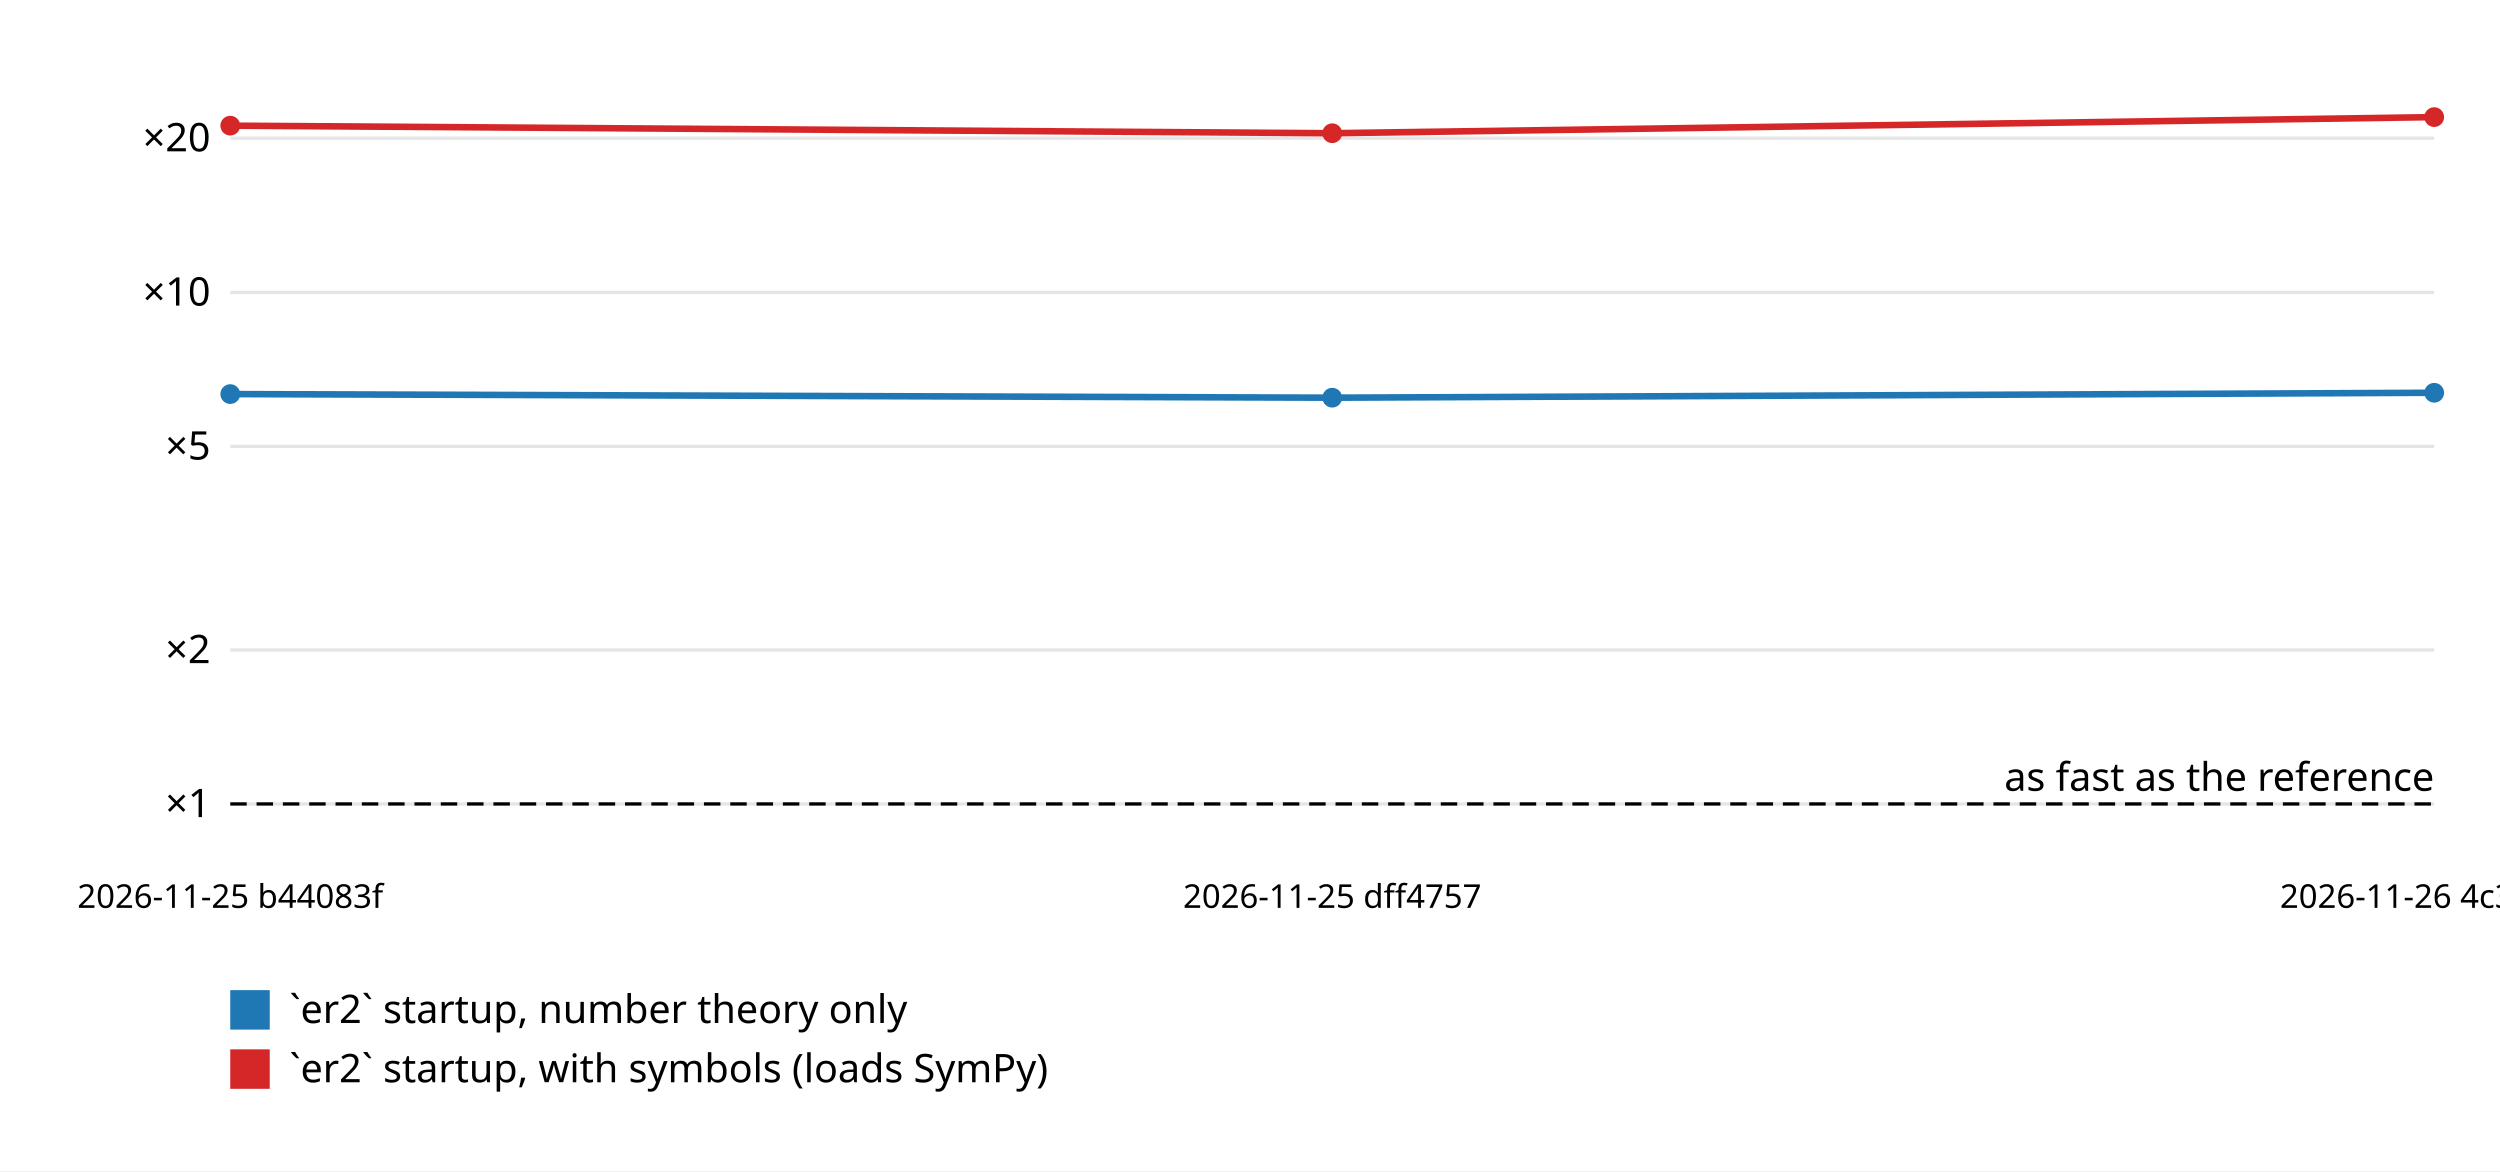
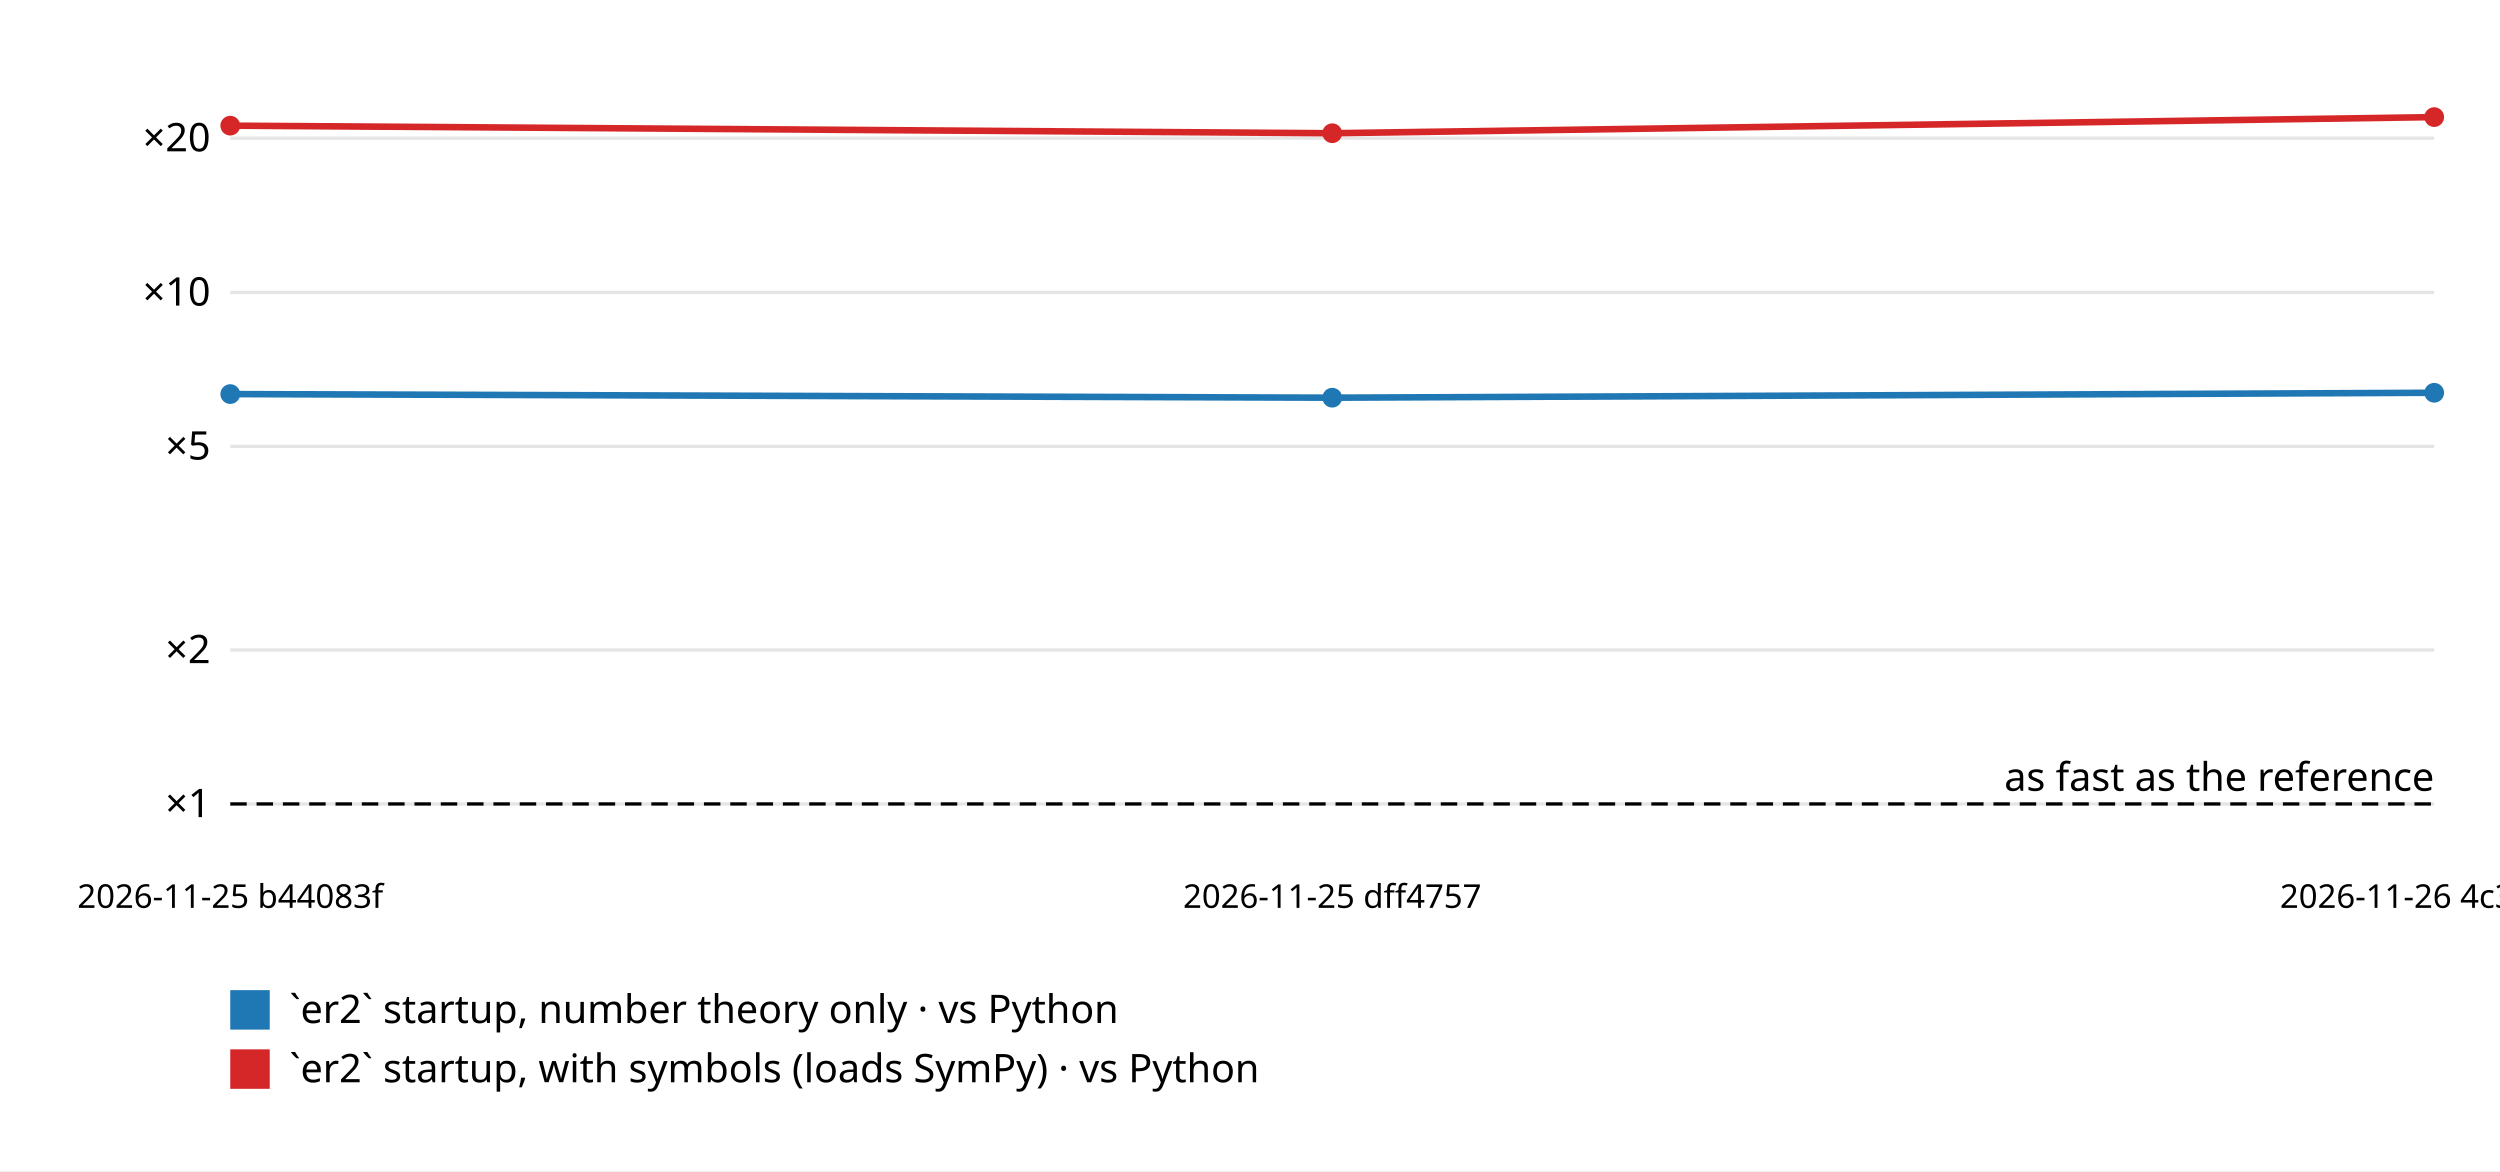
<svg xmlns="http://www.w3.org/2000/svg" width="760" height="356" font-family="sans-serif" font-size="12">
  <rect width="760" height="356" fill="white" />
  <line x1="70" x2="740" y1="244.4" y2="244.4" stroke="#e5e5e5" />
  <text x="64" y="248.4" text-anchor="end">×1</text>
  <line x1="70" x2="740" y1="197.6" y2="197.6" stroke="#e5e5e5" />
  <text x="64" y="201.6" text-anchor="end">×2</text>
  <line x1="70" x2="740" y1="135.7" y2="135.7" stroke="#e5e5e5" />
  <text x="64" y="139.7" text-anchor="end">×5</text>
  <line x1="70" x2="740" y1="88.9" y2="88.9" stroke="#e5e5e5" />
  <text x="64" y="92.9" text-anchor="end">×10</text>
  <line x1="70" x2="740" y1="42.0" y2="42.0" stroke="#e5e5e5" />
  <text x="64" y="46.0" text-anchor="end">×20</text>
  <line x1="70" x2="740" y1="244.4" y2="244.4" stroke="black" stroke-dasharray="5 3" />
  <text x="740" y="240.4" text-anchor="end">as fast as the reference</text>
  <text x="70.0" y="276" text-anchor="middle" font-size="10">2026-11-25 b44083f</text>
  <text x="405.0" y="276" text-anchor="middle" font-size="10">2026-11-25 dff4757</text>
  <text x="740.0" y="276" text-anchor="middle" font-size="10">2026-11-26 4c333a4</text>
  <polyline points="70.0,119.8 405.0,120.9 740.0,119.4" fill="none" stroke="#1f77b4" stroke-width="2" />
  <circle cx="70.0" cy="119.8" r="3" fill="#1f77b4" />
  <circle cx="405.0" cy="120.9" r="3" fill="#1f77b4" />
  <circle cx="740.0" cy="119.4" r="3" fill="#1f77b4" />
  <rect x="70" y="301" width="12" height="12" fill="#1f77b4" />
-   <text x="88" y="311">`er2` startup, number theory only</text>
+   <text x="88" y="311">`er2` startup, number theory only · vs Python</text>
  <polyline points="70.0,38.2 405.0,40.5 740.0,35.6" fill="none" stroke="#d62728" stroke-width="2" />
  <circle cx="70.0" cy="38.2" r="3" fill="#d62728" />
  <circle cx="405.0" cy="40.5" r="3" fill="#d62728" />
  <circle cx="740.0" cy="35.6" r="3" fill="#d62728" />
  <rect x="70" y="319" width="12" height="12" fill="#d62728" />
-   <text x="88" y="329">`er2` startup, with symbols (loads SymPy)</text>
+   <text x="88" y="329">`er2` startup, with symbols (loads SymPy) · vs Python</text>
</svg>
